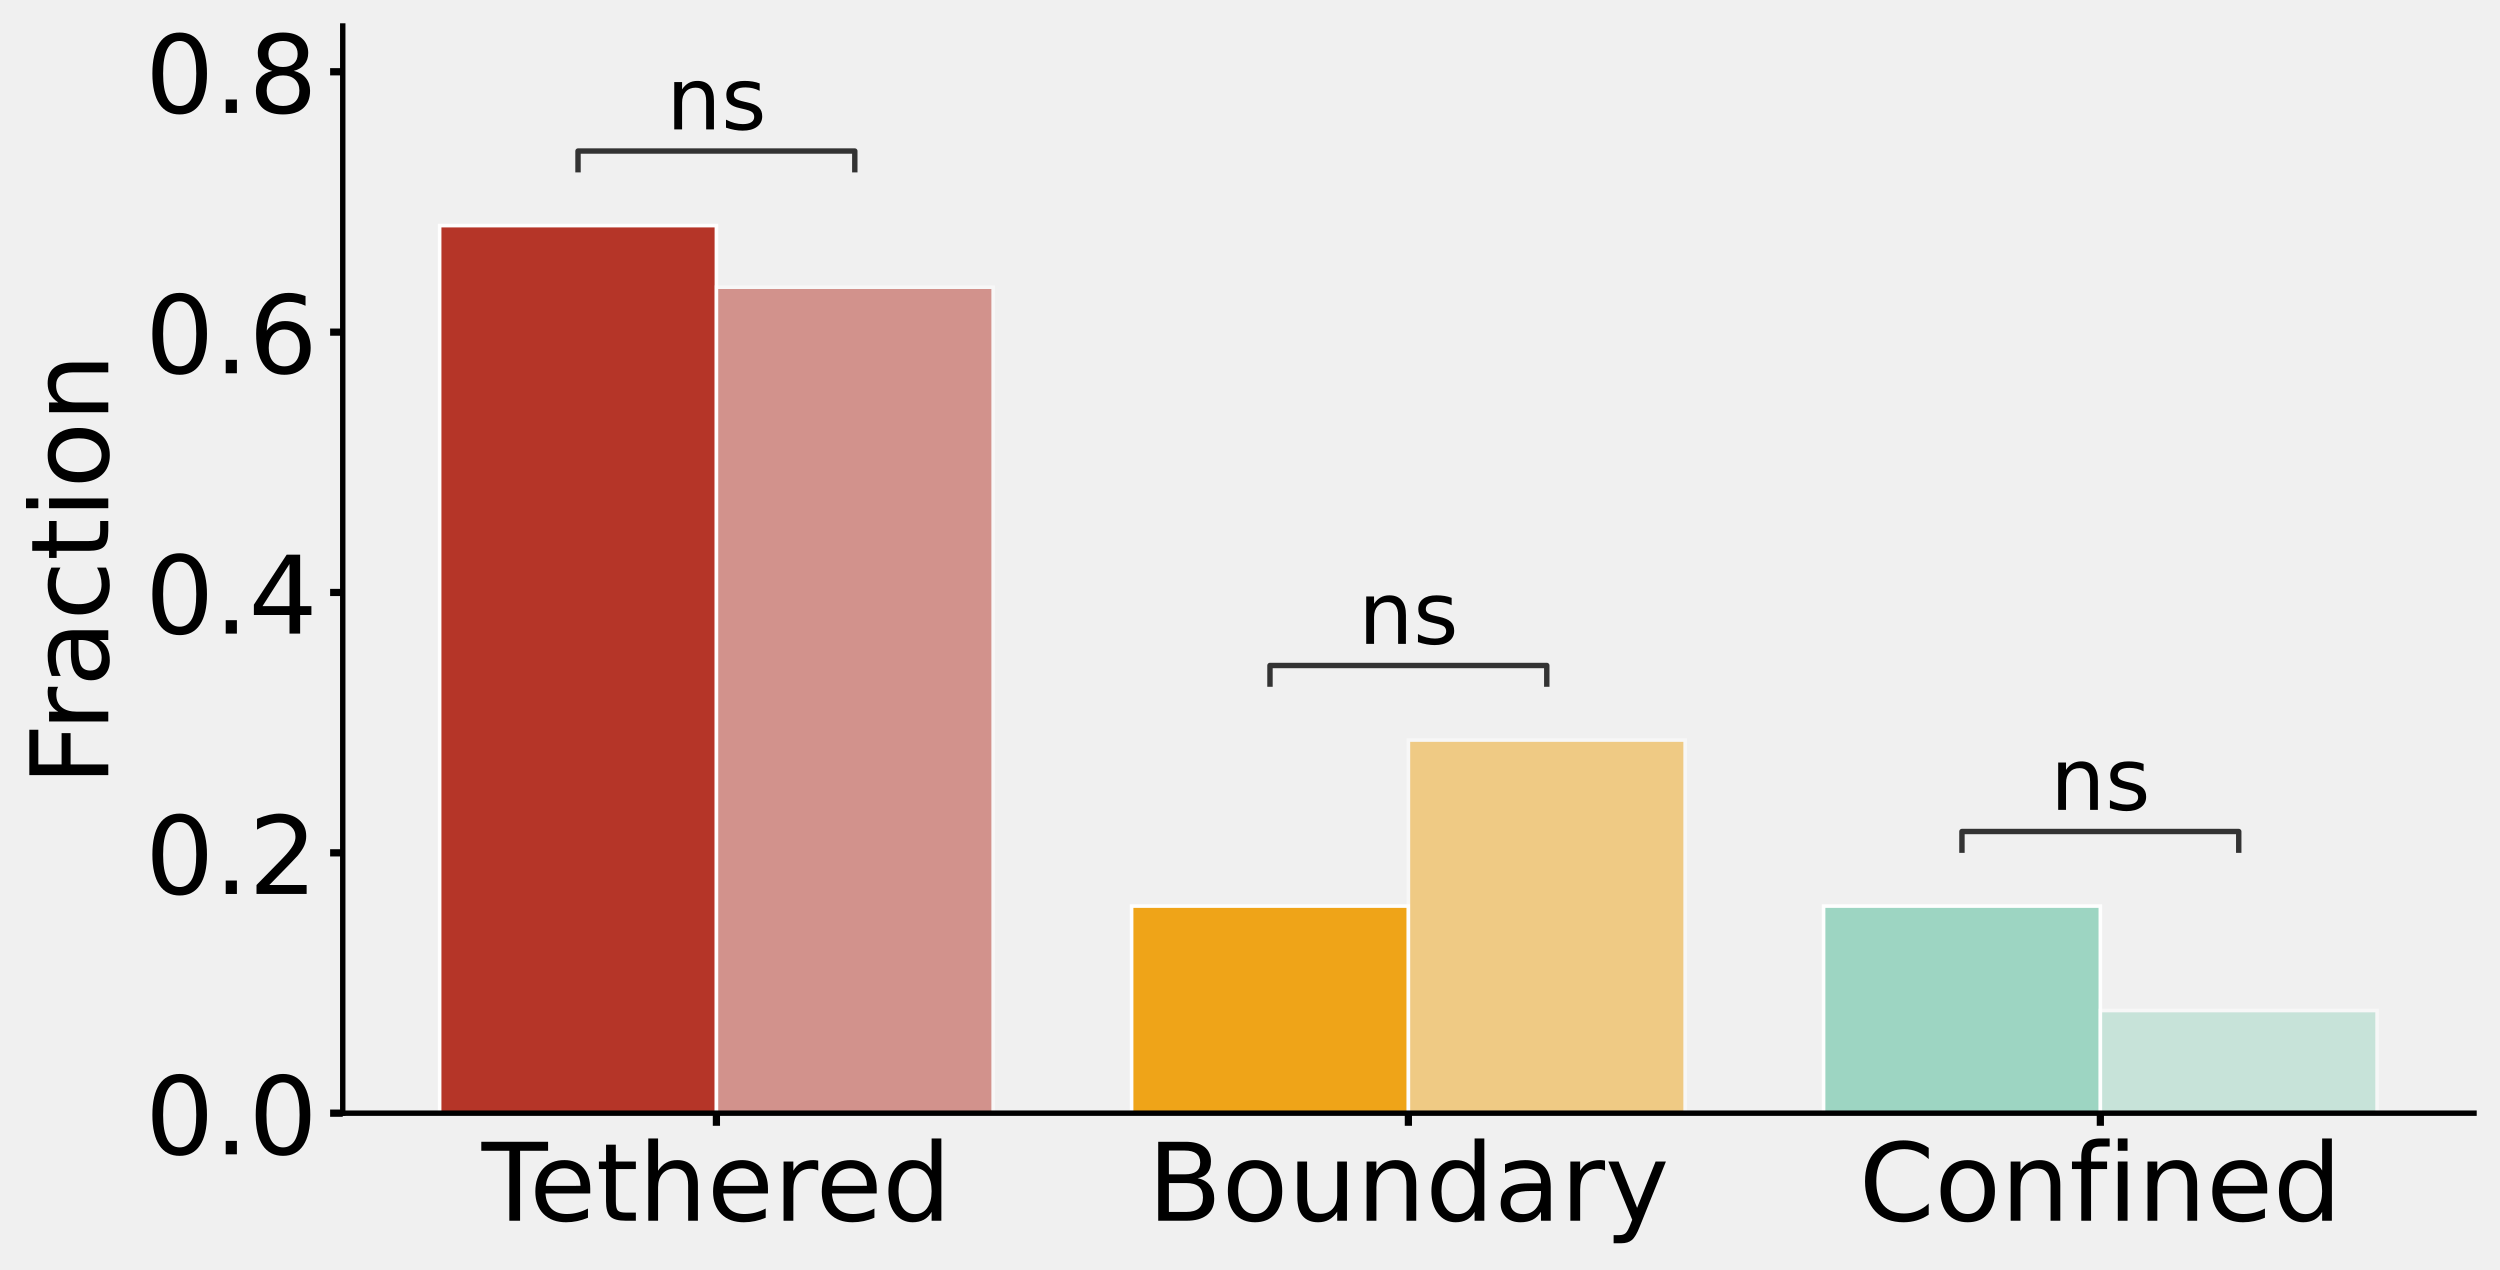
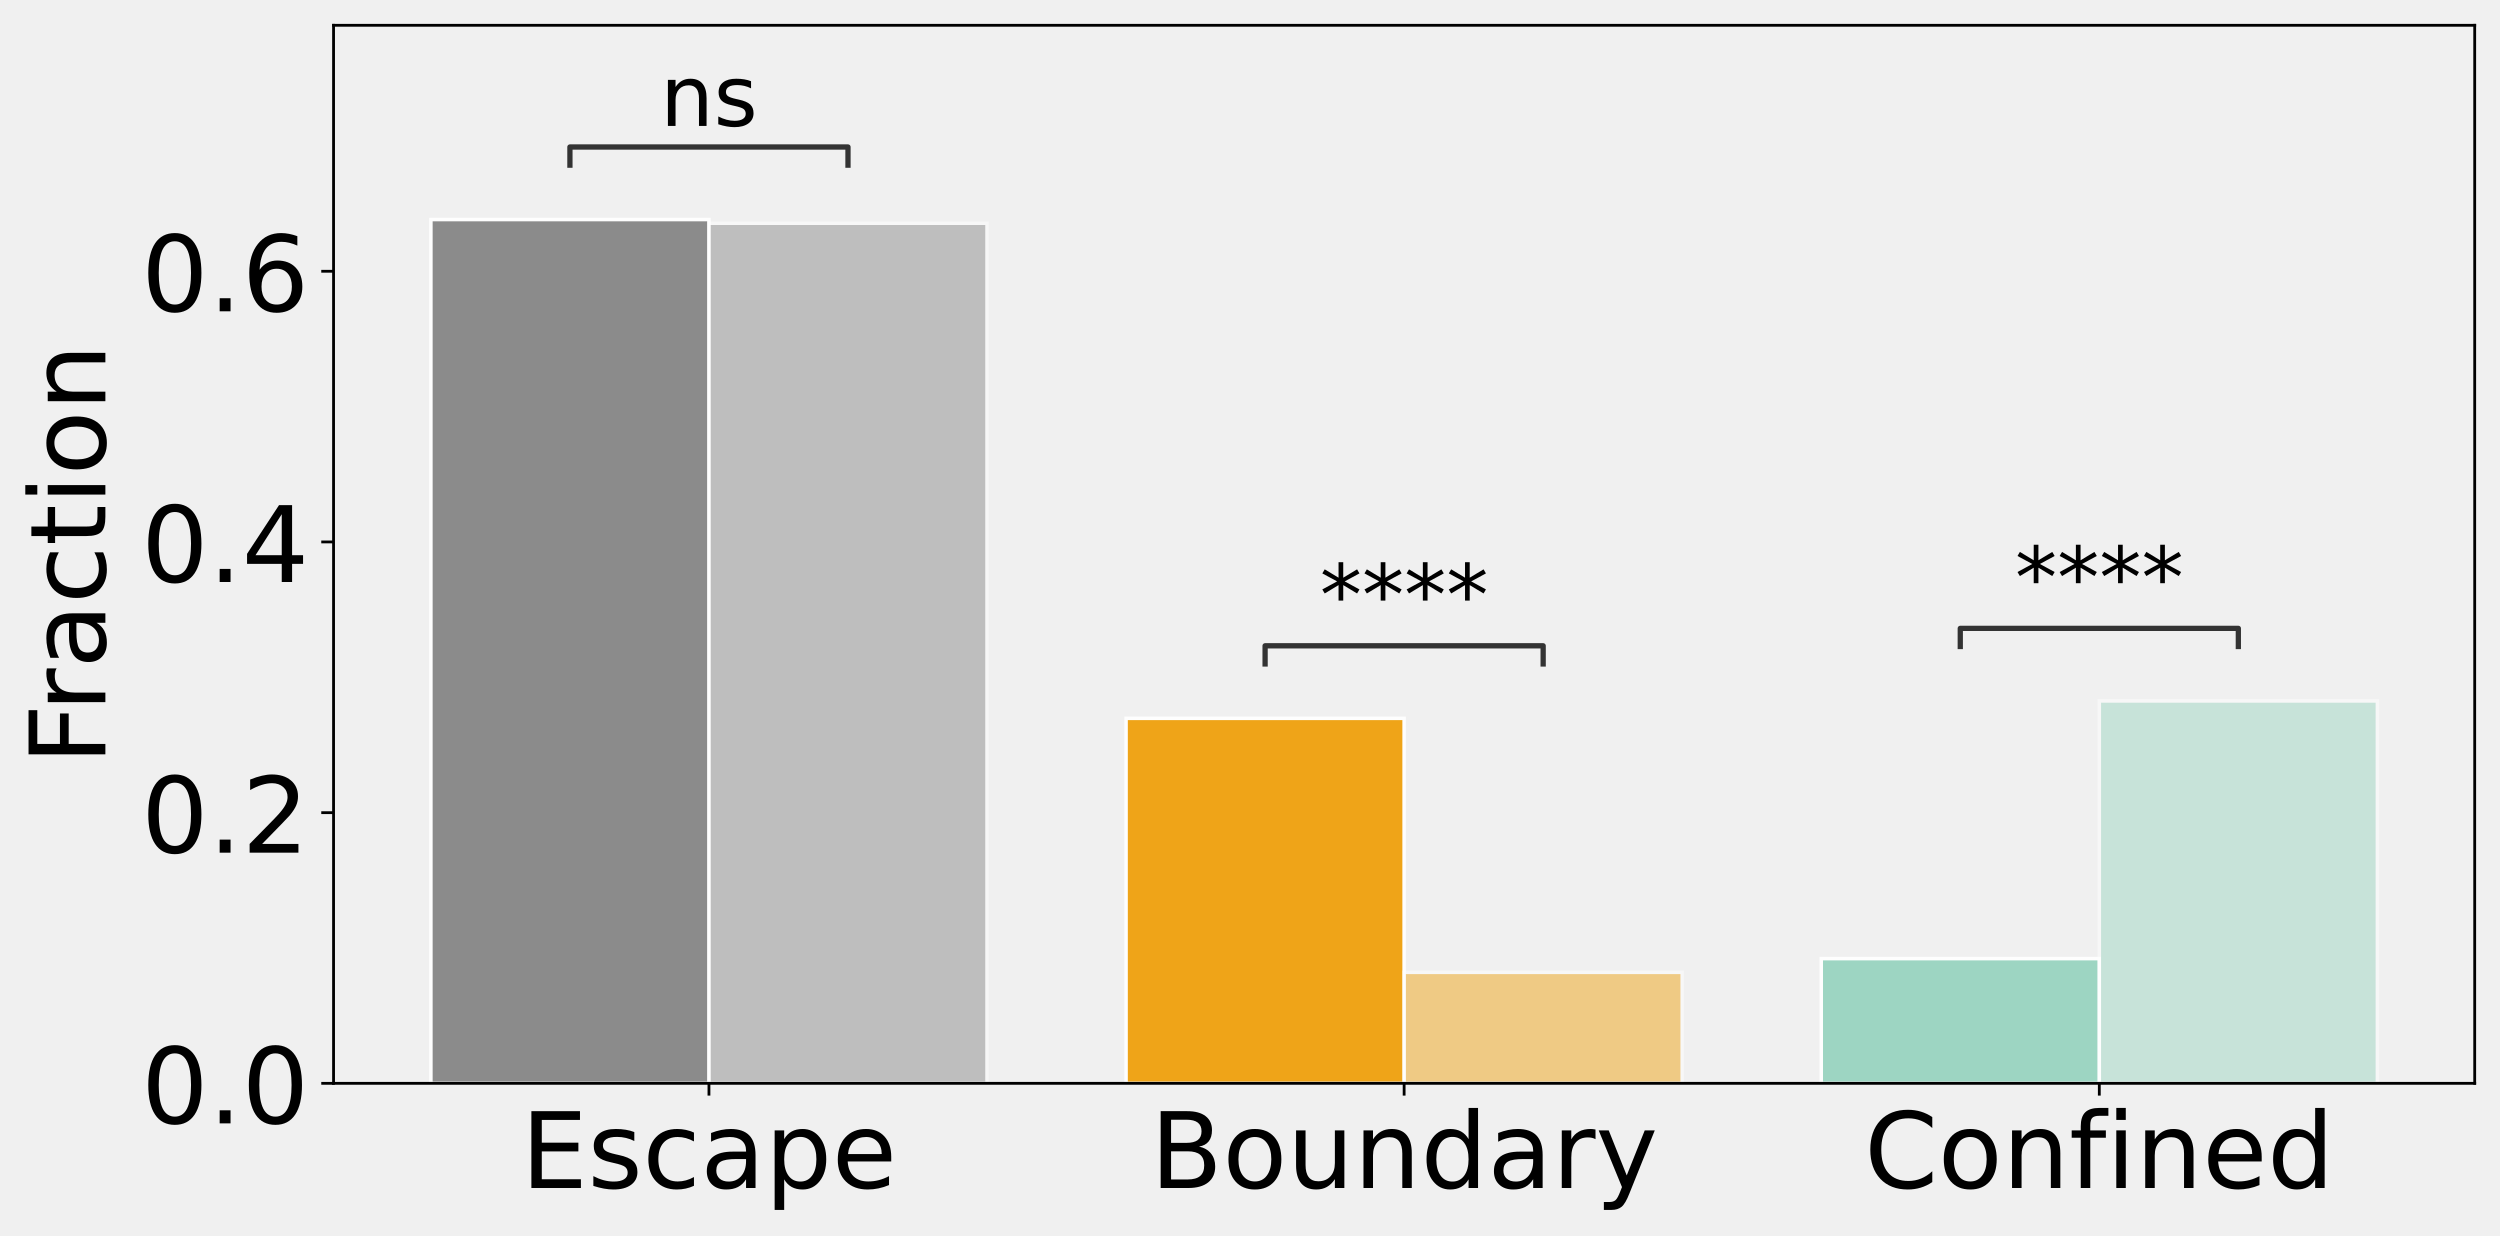
- <svg xmlns="http://www.w3.org/2000/svg" xmlns:xlink="http://www.w3.org/1999/xlink" width="692.524pt" height="351.594pt" viewBox="0 0 692.524 351.594" version="1.1">
+ <svg xmlns="http://www.w3.org/2000/svg" xmlns:xlink="http://www.w3.org/1999/xlink" width="711.604pt" height="351.594pt" viewBox="0 0 711.604 351.594" version="1.1">
  <defs>
    <style type="text/css">*{stroke-linejoin: round; stroke-linecap: butt}</style>
  </defs>
  <g id="figure_1">
    <g id="patch_1">
-       <path d="M 0 351.594  L 692.524 351.594  L 692.524 0  L 0 0  L 0 351.594  z " style="fill: none" />
+       <path d="M 0 351.594  L 711.604 351.594  L 711.604 0  L 0 0  L 0 351.594  z " style="fill: none" />
    </g>
    <g id="axes_1">
      <g id="patch_2">
-         <path d="M 94.944 308.36  L 685.324 308.36  L 685.324 7.2  L 94.944 7.2  L 94.944 308.36  z " style="fill: none" />
+         <path d="M 94.944 308.36  L 704.404 308.36  L 704.404 7.2  L 94.944 7.2  L 94.944 308.36  z " style="fill: none" />
      </g>
      <g id="patch_3">
-         <path d="M 121.779 308.36  L 198.452 308.36  L 198.452 62.495  L 121.779 62.495  z " clip-path="url(#p9ebca5afce)" style="fill: #ae2012; opacity: 0.9; stroke: #ffffff; stroke-linejoin: miter" />
+         <path d="M 122.646 308.36  L 201.797 308.36  L 201.797 62.495  L 122.646 62.495  z " clip-path="url(#pdfd7384ec8)" style="fill: #808080; opacity: 0.9; stroke: #ffffff; stroke-linejoin: miter" />
      </g>
      <g id="patch_4">
-         <path d="M 313.461 308.36  L 390.134 308.36  L 390.134 250.991  L 313.461 250.991  z " clip-path="url(#p9ebca5afce)" style="fill: #ee9b00; opacity: 0.9; stroke: #ffffff; stroke-linejoin: miter" />
+         <path d="M 320.523 308.36  L 399.674 308.36  L 399.674 204.473  L 320.523 204.473  z " clip-path="url(#pdfd7384ec8)" style="fill: #ee9b00; opacity: 0.9; stroke: #ffffff; stroke-linejoin: miter" />
      </g>
      <g id="patch_5">
-         <path d="M 505.143 308.36  L 581.816 308.36  L 581.816 250.991  L 505.143 250.991  z " clip-path="url(#p9ebca5afce)" style="fill: #94d2bd; opacity: 0.9; stroke: #ffffff; stroke-linejoin: miter" />
+         <path d="M 518.4 308.36  L 597.55 308.36  L 597.55 272.865  L 518.4 272.865  z " clip-path="url(#pdfd7384ec8)" style="fill: #94d2bd; opacity: 0.9; stroke: #ffffff; stroke-linejoin: miter" />
      </g>
      <g id="patch_6">
-         <path d="M 198.452 308.36  L 275.125 308.36  L 275.125 79.555  L 198.452 79.555  z " clip-path="url(#p9ebca5afce)" style="fill: #ae2012; opacity: 0.45; stroke: #ffffff; stroke-linejoin: miter" />
+         <path d="M 201.797 308.36  L 280.948 308.36  L 280.948 63.547  L 201.797 63.547  z " clip-path="url(#pdfd7384ec8)" style="fill: #808080; opacity: 0.45; stroke: #ffffff; stroke-linejoin: miter" />
      </g>
      <g id="patch_7">
-         <path d="M 390.134 308.36  L 466.806 308.36  L 466.806 204.996  L 390.134 204.996  z " clip-path="url(#p9ebca5afce)" style="fill: #ee9b00; opacity: 0.45; stroke: #ffffff; stroke-linejoin: miter" />
+         <path d="M 399.674 308.36  L 478.824 308.36  L 478.824 276.771  L 399.674 276.771  z " clip-path="url(#pdfd7384ec8)" style="fill: #ee9b00; opacity: 0.45; stroke: #ffffff; stroke-linejoin: miter" />
      </g>
      <g id="patch_8">
-         <path d="M 581.816 308.36  L 658.488 308.36  L 658.488 279.927  L 581.816 279.927  z " clip-path="url(#p9ebca5afce)" style="fill: #94d2bd; opacity: 0.45; stroke: #ffffff; stroke-linejoin: miter" />
+         <path d="M 597.55 308.36  L 676.701 308.36  L 676.701 199.516  L 597.55 199.516  z " clip-path="url(#pdfd7384ec8)" style="fill: #94d2bd; opacity: 0.45; stroke: #ffffff; stroke-linejoin: miter" />
      </g>
      <g id="patch_9">
-         <path d="M 198.452 308.36  L 198.452 308.36  L 198.452 308.36  L 198.452 308.36  z " clip-path="url(#p9ebca5afce)" style="fill: #808080; stroke: #ffffff; stroke-linejoin: miter" />
+         <path d="M 201.797 308.36  L 201.797 308.36  L 201.797 308.36  L 201.797 308.36  z " clip-path="url(#pdfd7384ec8)" style="fill: #808080; stroke: #ffffff; stroke-linejoin: miter" />
      </g>
      <g id="patch_10">
-         <path d="M 198.452 308.36  L 198.452 308.36  L 198.452 308.36  L 198.452 308.36  z " clip-path="url(#p9ebca5afce)" style="fill: #808080; stroke: #ffffff; stroke-linejoin: miter" />
+         <path d="M 201.797 308.36  L 201.797 308.36  L 201.797 308.36  L 201.797 308.36  z " clip-path="url(#pdfd7384ec8)" style="fill: #808080; stroke: #ffffff; stroke-linejoin: miter" />
      </g>
      <g id="matplotlib.axis_1">
        <g id="xtick_1">
          <g id="line2d_1">
            <defs>
-               <path id="mc5c3f70278" d="M 0 0  L 0 3.5  " style="stroke: #000000; stroke-width: 2" />
+               <path id="m34c4088610" d="M 0 0  L 0 3.5  " style="stroke: #000000; stroke-width: 0.8" />
            </defs>
            <g>
-               <use xlink:href="#mc5c3f70278" x="198.452" y="308.36" style="stroke: #000000; stroke-width: 2" />
+               <use xlink:href="#m34c4088610" x="201.797" y="308.36" style="stroke: #000000; stroke-width: 0.8" />
            </g>
          </g>
          <g id="text_1">
-             <g transform="translate(133.4129 338.1553) scale(0.3 -0.3)">
-               <defs>
-                 <path id="DejaVuSans-54" d="M -19 4666  L 3928 4666  L 3928 4134  L 2272 4134  L 2272 0  L 1638 0  L 1638 4134  L -19 4134  L -19 4666  z " transform="scale(0.015625)" />
+             <g transform="translate(148.3128 338.1553) scale(0.3 -0.3)">
+               <defs>
+                 <path id="DejaVuSans-45" d="M 628 4666  L 3578 4666  L 3578 4134  L 1259 4134  L 1259 2753  L 3481 2753  L 3481 2222  L 1259 2222  L 1259 531  L 3634 531  L 3634 0  L 628 0  L 628 4666  z " transform="scale(0.015625)" />
+                 <path id="DejaVuSans-73" d="M 2834 3397  L 2834 2853  Q 2591 2978 2328 3040  Q 2066 3103 1784 3103  Q 1356 3103 1142 2972  Q 928 2841 928 2578  Q 928 2378 1081 2264  Q 1234 2150 1697 2047  L 1894 2003  Q 2506 1872 2764 1633  Q 3022 1394 3022 966  Q 3022 478 2636 193  Q 2250 -91 1575 -91  Q 1294 -91 989 -36  Q 684 19 347 128  L 347 722  Q 666 556 975 473  Q 1284 391 1588 391  Q 1994 391 2212 530  Q 2431 669 2431 922  Q 2431 1156 2273 1281  Q 2116 1406 1581 1522  L 1381 1569  Q 847 1681 609 1914  Q 372 2147 372 2553  Q 372 3047 722 3315  Q 1072 3584 1716 3584  Q 2034 3584 2315 3537  Q 2597 3491 2834 3397  z " transform="scale(0.015625)" />
+                 <path id="DejaVuSans-63" d="M 3122 3366  L 3122 2828  Q 2878 2963 2633 3030  Q 2388 3097 2138 3097  Q 1578 3097 1268 2742  Q 959 2388 959 1747  Q 959 1106 1268 751  Q 1578 397 2138 397  Q 2388 397 2633 464  Q 2878 531 3122 666  L 3122 134  Q 2881 22 2623 -34  Q 2366 -91 2075 -91  Q 1284 -91 818 406  Q 353 903 353 1747  Q 353 2603 823 3093  Q 1294 3584 2113 3584  Q 2378 3584 2631 3529  Q 2884 3475 3122 3366  z " transform="scale(0.015625)" />
+                 <path id="DejaVuSans-61" d="M 2194 1759  Q 1497 1759 1228 1600  Q 959 1441 959 1056  Q 959 750 1161 570  Q 1363 391 1709 391  Q 2188 391 2477 730  Q 2766 1069 2766 1631  L 2766 1759  L 2194 1759  z M 3341 1997  L 3341 0  L 2766 0  L 2766 531  Q 2569 213 2275 61  Q 1981 -91 1556 -91  Q 1019 -91 701 211  Q 384 513 384 1019  Q 384 1609 779 1909  Q 1175 2209 1959 2209  L 2766 2209  L 2766 2266  Q 2766 2663 2505 2880  Q 2244 3097 1772 3097  Q 1472 3097 1187 3025  Q 903 2953 641 2809  L 641 3341  Q 956 3463 1253 3523  Q 1550 3584 1831 3584  Q 2591 3584 2966 3190  Q 3341 2797 3341 1997  z " transform="scale(0.015625)" />
+                 <path id="DejaVuSans-70" d="M 1159 525  L 1159 -1331  L 581 -1331  L 581 3500  L 1159 3500  L 1159 2969  Q 1341 3281 1617 3432  Q 1894 3584 2278 3584  Q 2916 3584 3314 3078  Q 3713 2572 3713 1747  Q 3713 922 3314 415  Q 2916 -91 2278 -91  Q 1894 -91 1617 61  Q 1341 213 1159 525  z M 3116 1747  Q 3116 2381 2855 2742  Q 2594 3103 2138 3103  Q 1681 3103 1420 2742  Q 1159 2381 1159 1747  Q 1159 1113 1420 752  Q 1681 391 2138 391  Q 2594 391 2855 752  Q 3116 1113 3116 1747  z " transform="scale(0.015625)" />
                <path id="DejaVuSans-65" d="M 3597 1894  L 3597 1613  L 953 1613  Q 991 1019 1311 708  Q 1631 397 2203 397  Q 2534 397 2845 478  Q 3156 559 3463 722  L 3463 178  Q 3153 47 2828 -22  Q 2503 -91 2169 -91  Q 1331 -91 842 396  Q 353 884 353 1716  Q 353 2575 817 3079  Q 1281 3584 2069 3584  Q 2775 3584 3186 3129  Q 3597 2675 3597 1894  z M 3022 2063  Q 3016 2534 2758 2815  Q 2500 3097 2075 3097  Q 1594 3097 1305 2825  Q 1016 2553 972 2059  L 3022 2063  z " transform="scale(0.015625)" />
-                 <path id="DejaVuSans-74" d="M 1172 4494  L 1172 3500  L 2356 3500  L 2356 3053  L 1172 3053  L 1172 1153  Q 1172 725 1289 603  Q 1406 481 1766 481  L 2356 481  L 2356 0  L 1766 0  Q 1100 0 847 248  Q 594 497 594 1153  L 594 3053  L 172 3053  L 172 3500  L 594 3500  L 594 4494  L 1172 4494  z " transform="scale(0.015625)" />
-                 <path id="DejaVuSans-68" d="M 3513 2113  L 3513 0  L 2938 0  L 2938 2094  Q 2938 2591 2744 2837  Q 2550 3084 2163 3084  Q 1697 3084 1428 2787  Q 1159 2491 1159 1978  L 1159 0  L 581 0  L 581 4863  L 1159 4863  L 1159 2956  Q 1366 3272 1645 3428  Q 1925 3584 2291 3584  Q 2894 3584 3203 3211  Q 3513 2838 3513 2113  z " transform="scale(0.015625)" />
-                 <path id="DejaVuSans-72" d="M 2631 2963  Q 2534 3019 2420 3045  Q 2306 3072 2169 3072  Q 1681 3072 1420 2755  Q 1159 2438 1159 1844  L 1159 0  L 581 0  L 581 3500  L 1159 3500  L 1159 2956  Q 1341 3275 1631 3429  Q 1922 3584 2338 3584  Q 2397 3584 2469 3576  Q 2541 3569 2628 3553  L 2631 2963  z " transform="scale(0.015625)" />
-                 <path id="DejaVuSans-64" d="M 2906 2969  L 2906 4863  L 3481 4863  L 3481 0  L 2906 0  L 2906 525  Q 2725 213 2448 61  Q 2172 -91 1784 -91  Q 1150 -91 751 415  Q 353 922 353 1747  Q 353 2572 751 3078  Q 1150 3584 1784 3584  Q 2172 3584 2448 3432  Q 2725 3281 2906 2969  z M 947 1747  Q 947 1113 1208 752  Q 1469 391 1925 391  Q 2381 391 2643 752  Q 2906 1113 2906 1747  Q 2906 2381 2643 2742  Q 2381 3103 1925 3103  Q 1469 3103 1208 2742  Q 947 2381 947 1747  z " transform="scale(0.015625)" />
-               </defs>
-               <use xlink:href="#DejaVuSans-54" />
-               <use xlink:href="#DejaVuSans-65" transform="translate(44.08398 0)" />
-               <use xlink:href="#DejaVuSans-74" transform="translate(105.6074 0)" />
-               <use xlink:href="#DejaVuSans-68" transform="translate(144.8164 0)" />
-               <use xlink:href="#DejaVuSans-65" transform="translate(208.1953 0)" />
-               <use xlink:href="#DejaVuSans-72" transform="translate(269.7188 0)" />
-               <use xlink:href="#DejaVuSans-65" transform="translate(308.582 0)" />
-               <use xlink:href="#DejaVuSans-64" transform="translate(370.1055 0)" />
+               </defs>
+               <use xlink:href="#DejaVuSans-45" />
+               <use xlink:href="#DejaVuSans-73" transform="translate(63.18359 0)" />
+               <use xlink:href="#DejaVuSans-63" transform="translate(115.2832 0)" />
+               <use xlink:href="#DejaVuSans-61" transform="translate(170.2637 0)" />
+               <use xlink:href="#DejaVuSans-70" transform="translate(231.543 0)" />
+               <use xlink:href="#DejaVuSans-65" transform="translate(295.0195 0)" />
            </g>
          </g>
        </g>
        <g id="xtick_2">
          <g id="line2d_2">
            <g>
-               <use xlink:href="#mc5c3f70278" x="390.134" y="308.36" style="stroke: #000000; stroke-width: 2" />
+               <use xlink:href="#m34c4088610" x="399.674" y="308.36" style="stroke: #000000; stroke-width: 0.8" />
            </g>
          </g>
          <g id="text_2">
-             <g transform="translate(317.8923 338.1553) scale(0.3 -0.3)">
+             <g transform="translate(327.4323 338.1553) scale(0.3 -0.3)">
              <defs>
                <path id="DejaVuSans-42" d="M 1259 2228  L 1259 519  L 2272 519  Q 2781 519 3026 730  Q 3272 941 3272 1375  Q 3272 1813 3026 2020  Q 2781 2228 2272 2228  L 1259 2228  z M 1259 4147  L 1259 2741  L 2194 2741  Q 2656 2741 2882 2914  Q 3109 3088 3109 3444  Q 3109 3797 2882 3972  Q 2656 4147 2194 4147  L 1259 4147  z M 628 4666  L 2241 4666  Q 2963 4666 3353 4366  Q 3744 4066 3744 3513  Q 3744 3084 3544 2831  Q 3344 2578 2956 2516  Q 3422 2416 3680 2098  Q 3938 1781 3938 1306  Q 3938 681 3513 340  Q 3088 0 2303 0  L 628 0  L 628 4666  z " transform="scale(0.015625)" />
                <path id="DejaVuSans-6f" d="M 1959 3097  Q 1497 3097 1228 2736  Q 959 2375 959 1747  Q 959 1119 1226 758  Q 1494 397 1959 397  Q 2419 397 2687 759  Q 2956 1122 2956 1747  Q 2956 2369 2687 2733  Q 2419 3097 1959 3097  z M 1959 3584  Q 2709 3584 3137 3096  Q 3566 2609 3566 1747  Q 3566 888 3137 398  Q 2709 -91 1959 -91  Q 1206 -91 779 398  Q 353 888 353 1747  Q 353 2609 779 3096  Q 1206 3584 1959 3584  z " transform="scale(0.015625)" />
                <path id="DejaVuSans-75" d="M 544 1381  L 544 3500  L 1119 3500  L 1119 1403  Q 1119 906 1312 657  Q 1506 409 1894 409  Q 2359 409 2629 706  Q 2900 1003 2900 1516  L 2900 3500  L 3475 3500  L 3475 0  L 2900 0  L 2900 538  Q 2691 219 2414 64  Q 2138 -91 1772 -91  Q 1169 -91 856 284  Q 544 659 544 1381  z M 1991 3584  L 1991 3584  z " transform="scale(0.015625)" />
                <path id="DejaVuSans-6e" d="M 3513 2113  L 3513 0  L 2938 0  L 2938 2094  Q 2938 2591 2744 2837  Q 2550 3084 2163 3084  Q 1697 3084 1428 2787  Q 1159 2491 1159 1978  L 1159 0  L 581 0  L 581 3500  L 1159 3500  L 1159 2956  Q 1366 3272 1645 3428  Q 1925 3584 2291 3584  Q 2894 3584 3203 3211  Q 3513 2838 3513 2113  z " transform="scale(0.015625)" />
-                 <path id="DejaVuSans-61" d="M 2194 1759  Q 1497 1759 1228 1600  Q 959 1441 959 1056  Q 959 750 1161 570  Q 1363 391 1709 391  Q 2188 391 2477 730  Q 2766 1069 2766 1631  L 2766 1759  L 2194 1759  z M 3341 1997  L 3341 0  L 2766 0  L 2766 531  Q 2569 213 2275 61  Q 1981 -91 1556 -91  Q 1019 -91 701 211  Q 384 513 384 1019  Q 384 1609 779 1909  Q 1175 2209 1959 2209  L 2766 2209  L 2766 2266  Q 2766 2663 2505 2880  Q 2244 3097 1772 3097  Q 1472 3097 1187 3025  Q 903 2953 641 2809  L 641 3341  Q 956 3463 1253 3523  Q 1550 3584 1831 3584  Q 2591 3584 2966 3190  Q 3341 2797 3341 1997  z " transform="scale(0.015625)" />
+                 <path id="DejaVuSans-64" d="M 2906 2969  L 2906 4863  L 3481 4863  L 3481 0  L 2906 0  L 2906 525  Q 2725 213 2448 61  Q 2172 -91 1784 -91  Q 1150 -91 751 415  Q 353 922 353 1747  Q 353 2572 751 3078  Q 1150 3584 1784 3584  Q 2172 3584 2448 3432  Q 2725 3281 2906 2969  z M 947 1747  Q 947 1113 1208 752  Q 1469 391 1925 391  Q 2381 391 2643 752  Q 2906 1113 2906 1747  Q 2906 2381 2643 2742  Q 2381 3103 1925 3103  Q 1469 3103 1208 2742  Q 947 2381 947 1747  z " transform="scale(0.015625)" />
+                 <path id="DejaVuSans-72" d="M 2631 2963  Q 2534 3019 2420 3045  Q 2306 3072 2169 3072  Q 1681 3072 1420 2755  Q 1159 2438 1159 1844  L 1159 0  L 581 0  L 581 3500  L 1159 3500  L 1159 2956  Q 1341 3275 1631 3429  Q 1922 3584 2338 3584  Q 2397 3584 2469 3576  Q 2541 3569 2628 3553  L 2631 2963  z " transform="scale(0.015625)" />
                <path id="DejaVuSans-79" d="M 2059 -325  Q 1816 -950 1584 -1140  Q 1353 -1331 966 -1331  L 506 -1331  L 506 -850  L 844 -850  Q 1081 -850 1212 -737  Q 1344 -625 1503 -206  L 1606 56  L 191 3500  L 800 3500  L 1894 763  L 2988 3500  L 3597 3500  L 2059 -325  z " transform="scale(0.015625)" />
              </defs>
              <use xlink:href="#DejaVuSans-42" />
              <use xlink:href="#DejaVuSans-6f" transform="translate(68.60352 0)" />
              <use xlink:href="#DejaVuSans-75" transform="translate(129.7852 0)" />
              <use xlink:href="#DejaVuSans-6e" transform="translate(193.1641 0)" />
              <use xlink:href="#DejaVuSans-64" transform="translate(256.543 0)" />
              <use xlink:href="#DejaVuSans-61" transform="translate(320.0195 0)" />
              <use xlink:href="#DejaVuSans-72" transform="translate(381.2988 0)" />
              <use xlink:href="#DejaVuSans-79" transform="translate(422.4121 0)" />
            </g>
          </g>
        </g>
        <g id="xtick_3">
          <g id="line2d_3">
            <g>
-               <use xlink:href="#mc5c3f70278" x="581.816" y="308.36" style="stroke: #000000; stroke-width: 2" />
+               <use xlink:href="#m34c4088610" x="597.55" y="308.36" style="stroke: #000000; stroke-width: 0.8" />
            </g>
          </g>
          <g id="text_3">
-             <g transform="translate(514.9507 338.1553) scale(0.3 -0.3)">
+             <g transform="translate(530.6855 338.1553) scale(0.3 -0.3)">
              <defs>
                <path id="DejaVuSans-43" d="M 4122 4306  L 4122 3641  Q 3803 3938 3442 4084  Q 3081 4231 2675 4231  Q 1875 4231 1450 3742  Q 1025 3253 1025 2328  Q 1025 1406 1450 917  Q 1875 428 2675 428  Q 3081 428 3442 575  Q 3803 722 4122 1019  L 4122 359  Q 3791 134 3420 21  Q 3050 -91 2638 -91  Q 1578 -91 968 557  Q 359 1206 359 2328  Q 359 3453 968 4101  Q 1578 4750 2638 4750  Q 3056 4750 3426 4639  Q 3797 4528 4122 4306  z " transform="scale(0.015625)" />
                <path id="DejaVuSans-66" d="M 2375 4863  L 2375 4384  L 1825 4384  Q 1516 4384 1395 4259  Q 1275 4134 1275 3809  L 1275 3500  L 2222 3500  L 2222 3053  L 1275 3053  L 1275 0  L 697 0  L 697 3053  L 147 3053  L 147 3500  L 697 3500  L 697 3744  Q 697 4328 969 4595  Q 1241 4863 1831 4863  L 2375 4863  z " transform="scale(0.015625)" />
                <path id="DejaVuSans-69" d="M 603 3500  L 1178 3500  L 1178 0  L 603 0  L 603 3500  z M 603 4863  L 1178 4863  L 1178 4134  L 603 4134  L 603 4863  z " transform="scale(0.015625)" />
              </defs>
              <use xlink:href="#DejaVuSans-43" />
              <use xlink:href="#DejaVuSans-6f" transform="translate(69.82422 0)" />
              <use xlink:href="#DejaVuSans-6e" transform="translate(131.0059 0)" />
              <use xlink:href="#DejaVuSans-66" transform="translate(194.3848 0)" />
              <use xlink:href="#DejaVuSans-69" transform="translate(229.5898 0)" />
              <use xlink:href="#DejaVuSans-6e" transform="translate(257.373 0)" />
              <use xlink:href="#DejaVuSans-65" transform="translate(320.752 0)" />
              <use xlink:href="#DejaVuSans-64" transform="translate(382.2754 0)" />
            </g>
          </g>
        </g>
      </g>
      <g id="matplotlib.axis_2">
        <g id="ytick_1">
          <g id="line2d_4">
            <defs>
-               <path id="m32de7bc76e" d="M 0 0  L -3.5 0  " style="stroke: #000000; stroke-width: 2" />
+               <path id="m347f34d8b8" d="M 0 0  L -3.5 0  " style="stroke: #000000; stroke-width: 0.8" />
            </defs>
            <g>
-               <use xlink:href="#m32de7bc76e" x="94.944" y="308.36" style="stroke: #000000; stroke-width: 2" />
+               <use xlink:href="#m347f34d8b8" x="94.944" y="308.36" style="stroke: #000000; stroke-width: 0.8" />
            </g>
          </g>
          <g id="text_4">
            <g transform="translate(40.23438 319.7577) scale(0.3 -0.3)">
              <defs>
                <path id="DejaVuSans-30" d="M 2034 4250  Q 1547 4250 1301 3770  Q 1056 3291 1056 2328  Q 1056 1369 1301 889  Q 1547 409 2034 409  Q 2525 409 2770 889  Q 3016 1369 3016 2328  Q 3016 3291 2770 3770  Q 2525 4250 2034 4250  z M 2034 4750  Q 2819 4750 3233 4129  Q 3647 3509 3647 2328  Q 3647 1150 3233 529  Q 2819 -91 2034 -91  Q 1250 -91 836 529  Q 422 1150 422 2328  Q 422 3509 836 4129  Q 1250 4750 2034 4750  z " transform="scale(0.015625)" />
                <path id="DejaVuSans-2e" d="M 684 794  L 1344 794  L 1344 0  L 684 0  L 684 794  z " transform="scale(0.015625)" />
              </defs>
              <use xlink:href="#DejaVuSans-30" />
              <use xlink:href="#DejaVuSans-2e" transform="translate(63.62305 0)" />
              <use xlink:href="#DejaVuSans-30" transform="translate(95.41016 0)" />
            </g>
          </g>
        </g>
        <g id="ytick_2">
          <g id="line2d_5">
            <g>
-               <use xlink:href="#m32de7bc76e" x="94.944" y="236.24" style="stroke: #000000; stroke-width: 2" />
+               <use xlink:href="#m347f34d8b8" x="94.944" y="231.311" style="stroke: #000000; stroke-width: 0.8" />
            </g>
          </g>
          <g id="text_5">
-             <g transform="translate(40.23438 247.6372) scale(0.3 -0.3)">
+             <g transform="translate(40.23438 242.7084) scale(0.3 -0.3)">
              <defs>
                <path id="DejaVuSans-32" d="M 1228 531  L 3431 531  L 3431 0  L 469 0  L 469 531  Q 828 903 1448 1529  Q 2069 2156 2228 2338  Q 2531 2678 2651 2914  Q 2772 3150 2772 3378  Q 2772 3750 2511 3984  Q 2250 4219 1831 4219  Q 1534 4219 1204 4116  Q 875 4013 500 3803  L 500 4441  Q 881 4594 1212 4672  Q 1544 4750 1819 4750  Q 2544 4750 2975 4387  Q 3406 4025 3406 3419  Q 3406 3131 3298 2873  Q 3191 2616 2906 2266  Q 2828 2175 2409 1742  Q 1991 1309 1228 531  z " transform="scale(0.015625)" />
              </defs>
              <use xlink:href="#DejaVuSans-30" />
              <use xlink:href="#DejaVuSans-2e" transform="translate(63.62305 0)" />
              <use xlink:href="#DejaVuSans-32" transform="translate(95.41016 0)" />
            </g>
          </g>
        </g>
        <g id="ytick_3">
          <g id="line2d_6">
            <g>
-               <use xlink:href="#m32de7bc76e" x="94.944" y="164.119" style="stroke: #000000; stroke-width: 2" />
+               <use xlink:href="#m347f34d8b8" x="94.944" y="154.261" style="stroke: #000000; stroke-width: 0.8" />
            </g>
          </g>
          <g id="text_6">
-             <g transform="translate(40.23438 175.5168) scale(0.3 -0.3)">
+             <g transform="translate(40.23438 165.6591) scale(0.3 -0.3)">
              <defs>
                <path id="DejaVuSans-34" d="M 2419 4116  L 825 1625  L 2419 1625  L 2419 4116  z M 2253 4666  L 3047 4666  L 3047 1625  L 3713 1625  L 3713 1100  L 3047 1100  L 3047 0  L 2419 0  L 2419 1100  L 313 1100  L 313 1709  L 2253 4666  z " transform="scale(0.015625)" />
              </defs>
              <use xlink:href="#DejaVuSans-30" />
              <use xlink:href="#DejaVuSans-2e" transform="translate(63.62305 0)" />
              <use xlink:href="#DejaVuSans-34" transform="translate(95.41016 0)" />
            </g>
          </g>
        </g>
        <g id="ytick_4">
          <g id="line2d_7">
            <g>
-               <use xlink:href="#m32de7bc76e" x="94.944" y="91.999" style="stroke: #000000; stroke-width: 2" />
+               <use xlink:href="#m347f34d8b8" x="94.944" y="77.212" style="stroke: #000000; stroke-width: 0.8" />
            </g>
          </g>
          <g id="text_7">
-             <g transform="translate(40.23438 103.3964) scale(0.3 -0.3)">
+             <g transform="translate(40.23438 88.60984) scale(0.3 -0.3)">
              <defs>
                <path id="DejaVuSans-36" d="M 2113 2584  Q 1688 2584 1439 2293  Q 1191 2003 1191 1497  Q 1191 994 1439 701  Q 1688 409 2113 409  Q 2538 409 2786 701  Q 3034 994 3034 1497  Q 3034 2003 2786 2293  Q 2538 2584 2113 2584  z M 3366 4563  L 3366 3988  Q 3128 4100 2886 4159  Q 2644 4219 2406 4219  Q 1781 4219 1451 3797  Q 1122 3375 1075 2522  Q 1259 2794 1537 2939  Q 1816 3084 2150 3084  Q 2853 3084 3261 2657  Q 3669 2231 3669 1497  Q 3669 778 3244 343  Q 2819 -91 2113 -91  Q 1303 -91 875 529  Q 447 1150 447 2328  Q 447 3434 972 4092  Q 1497 4750 2381 4750  Q 2619 4750 2861 4703  Q 3103 4656 3366 4563  z " transform="scale(0.015625)" />
              </defs>
              <use xlink:href="#DejaVuSans-30" />
              <use xlink:href="#DejaVuSans-2e" transform="translate(63.62305 0)" />
              <use xlink:href="#DejaVuSans-36" transform="translate(95.41016 0)" />
            </g>
          </g>
        </g>
-         <g id="ytick_5">
-           <g id="line2d_8">
-             <g>
-               <use xlink:href="#m32de7bc76e" x="94.944" y="19.878" style="stroke: #000000; stroke-width: 2" />
-             </g>
-           </g>
-           <g id="text_8">
-             <g transform="translate(40.23438 31.27595) scale(0.3 -0.3)">
-               <defs>
-                 <path id="DejaVuSans-38" d="M 2034 2216  Q 1584 2216 1326 1975  Q 1069 1734 1069 1313  Q 1069 891 1326 650  Q 1584 409 2034 409  Q 2484 409 2743 651  Q 3003 894 3003 1313  Q 3003 1734 2745 1975  Q 2488 2216 2034 2216  z M 1403 2484  Q 997 2584 770 2862  Q 544 3141 544 3541  Q 544 4100 942 4425  Q 1341 4750 2034 4750  Q 2731 4750 3128 4425  Q 3525 4100 3525 3541  Q 3525 3141 3298 2862  Q 3072 2584 2669 2484  Q 3125 2378 3379 2068  Q 3634 1759 3634 1313  Q 3634 634 3220 271  Q 2806 -91 2034 -91  Q 1263 -91 848 271  Q 434 634 434 1313  Q 434 1759 690 2068  Q 947 2378 1403 2484  z M 1172 3481  Q 1172 3119 1398 2916  Q 1625 2713 2034 2713  Q 2441 2713 2670 2916  Q 2900 3119 2900 3481  Q 2900 3844 2670 4047  Q 2441 4250 2034 4250  Q 1625 4250 1398 4047  Q 1172 3844 1172 3481  z " transform="scale(0.015625)" />
-               </defs>
-               <use xlink:href="#DejaVuSans-30" />
-               <use xlink:href="#DejaVuSans-2e" transform="translate(63.62305 0)" />
-               <use xlink:href="#DejaVuSans-38" transform="translate(95.41016 0)" />
-             </g>
-           </g>
-         </g>
-         <g id="text_9">
+         <g id="text_8">
          <g transform="translate(29.99531 217.6581) rotate(-90) scale(0.3 -0.3)">
            <defs>
              <path id="DejaVuSans-46" d="M 628 4666  L 3309 4666  L 3309 4134  L 1259 4134  L 1259 2759  L 3109 2759  L 3109 2228  L 1259 2228  L 1259 0  L 628 0  L 628 4666  z " transform="scale(0.015625)" />
-               <path id="DejaVuSans-63" d="M 3122 3366  L 3122 2828  Q 2878 2963 2633 3030  Q 2388 3097 2138 3097  Q 1578 3097 1268 2742  Q 959 2388 959 1747  Q 959 1106 1268 751  Q 1578 397 2138 397  Q 2388 397 2633 464  Q 2878 531 3122 666  L 3122 134  Q 2881 22 2623 -34  Q 2366 -91 2075 -91  Q 1284 -91 818 406  Q 353 903 353 1747  Q 353 2603 823 3093  Q 1294 3584 2113 3584  Q 2378 3584 2631 3529  Q 2884 3475 3122 3366  z " transform="scale(0.015625)" />
+               <path id="DejaVuSans-74" d="M 1172 4494  L 1172 3500  L 2356 3500  L 2356 3053  L 1172 3053  L 1172 1153  Q 1172 725 1289 603  Q 1406 481 1766 481  L 2356 481  L 2356 0  L 1766 0  Q 1100 0 847 248  Q 594 497 594 1153  L 594 3053  L 172 3053  L 172 3500  L 594 3500  L 594 4494  L 1172 4494  z " transform="scale(0.015625)" />
            </defs>
            <use xlink:href="#DejaVuSans-46" />
            <use xlink:href="#DejaVuSans-72" transform="translate(50.26953 0)" />
            <use xlink:href="#DejaVuSans-61" transform="translate(91.38281 0)" />
            <use xlink:href="#DejaVuSans-63" transform="translate(152.6621 0)" />
            <use xlink:href="#DejaVuSans-74" transform="translate(207.6426 0)" />
            <use xlink:href="#DejaVuSans-69" transform="translate(246.8516 0)" />
            <use xlink:href="#DejaVuSans-6f" transform="translate(274.6348 0)" />
            <use xlink:href="#DejaVuSans-6e" transform="translate(335.8164 0)" />
          </g>
        </g>
      </g>
+       <g id="line2d_8">
+         <path clip-path="url(#pdfd7384ec8)" style="fill: none; stroke: #424242; stroke-width: 2.25; stroke-linecap: square" />
+       </g>
      <g id="line2d_9">
-         <path clip-path="url(#p9ebca5afce)" style="fill: none; stroke: #424242; stroke-width: 2.25; stroke-linecap: square" />
+         <path clip-path="url(#pdfd7384ec8)" style="fill: none; stroke: #424242; stroke-width: 2.25; stroke-linecap: square" />
      </g>
      <g id="line2d_10">
-         <path clip-path="url(#p9ebca5afce)" style="fill: none; stroke: #424242; stroke-width: 2.25; stroke-linecap: square" />
+         <path clip-path="url(#pdfd7384ec8)" style="fill: none; stroke: #424242; stroke-width: 2.25; stroke-linecap: square" />
      </g>
      <g id="line2d_11">
-         <path clip-path="url(#p9ebca5afce)" style="fill: none; stroke: #424242; stroke-width: 2.25; stroke-linecap: square" />
+         <path clip-path="url(#pdfd7384ec8)" style="fill: none; stroke: #424242; stroke-width: 2.25; stroke-linecap: square" />
      </g>
      <g id="line2d_12">
-         <path clip-path="url(#p9ebca5afce)" style="fill: none; stroke: #424242; stroke-width: 2.25; stroke-linecap: square" />
+         <path clip-path="url(#pdfd7384ec8)" style="fill: none; stroke: #424242; stroke-width: 2.25; stroke-linecap: square" />
      </g>
      <g id="line2d_13">
-         <path clip-path="url(#p9ebca5afce)" style="fill: none; stroke: #424242; stroke-width: 2.25; stroke-linecap: square" />
+         <path clip-path="url(#pdfd7384ec8)" style="fill: none; stroke: #424242; stroke-width: 2.25; stroke-linecap: square" />
      </g>
      <g id="line2d_14">
-         <path clip-path="url(#p9ebca5afce)" style="fill: none; stroke: #424242; stroke-width: 2.25; stroke-linecap: square" />
+         <path d="M 360.098 188.984  L 360.098 183.821  L 439.249 183.821  L 439.249 188.984  " style="fill: none; stroke: #333333; stroke-width: 1.5; stroke-linecap: square" />
      </g>
      <g id="line2d_15">
-         <path d="M 351.797 189.507  L 351.797 184.344  L 428.47 184.344  L 428.47 189.507  " style="fill: none; stroke: #333333; stroke-width: 1.5; stroke-linecap: square" />
+         <path d="M 162.222 47.005  L 162.222 41.842  L 241.372 41.842  L 241.372 47.005  " style="fill: none; stroke: #333333; stroke-width: 1.5; stroke-linecap: square" />
      </g>
      <g id="line2d_16">
-         <path d="M 160.116 47.005  L 160.116 41.842  L 236.788 41.842  L 236.788 47.005  " style="fill: none; stroke: #333333; stroke-width: 1.5; stroke-linecap: square" />
-       </g>
-       <g id="line2d_17">
-         <path d="M 543.479 235.502  L 543.479 230.339  L 620.152 230.339  L 620.152 235.502  " style="fill: none; stroke: #333333; stroke-width: 1.5; stroke-linecap: square" />
+         <path d="M 557.975 184.026  L 557.975 178.863  L 637.126 178.863  L 637.126 184.026  " style="fill: none; stroke: #333333; stroke-width: 1.5; stroke-linecap: square" />
      </g>
      <g id="patch_11">
-         <path d="M 94.944 308.36  L 94.944 7.2  " style="fill: none; stroke: #000000; stroke-width: 1.5; stroke-linejoin: miter; stroke-linecap: square" />
+         <path d="M 94.944 308.36  L 94.944 7.2  " style="fill: none; stroke: #000000; stroke-width: 0.8; stroke-linejoin: miter; stroke-linecap: square" />
      </g>
      <g id="patch_12">
-         <path d="M 94.944 308.36  L 685.324 308.36  " style="fill: none; stroke: #000000; stroke-width: 1.5; stroke-linejoin: miter; stroke-linecap: square" />
+         <path d="M 704.404 308.36  L 704.404 7.2  " style="fill: none; stroke: #000000; stroke-width: 0.8; stroke-linejoin: miter; stroke-linecap: square" />
+       </g>
+       <g id="patch_13">
+         <path d="M 94.944 308.36  L 704.404 308.36  " style="fill: none; stroke: #000000; stroke-width: 0.8; stroke-linejoin: miter; stroke-linecap: square" />
+       </g>
+       <g id="patch_14">
+         <path d="M 94.944 7.2  L 704.404 7.2  " style="fill: none; stroke: #000000; stroke-width: 0.8; stroke-linejoin: miter; stroke-linecap: square" />
+       </g>
+       <g id="text_9">
+         <g transform="translate(375.6737 177.8294) scale(0.24 -0.24)">
+           <defs>
+             <path id="DejaVuSans-2a" d="M 3009 3897  L 1888 3291  L 3009 2681  L 2828 2375  L 1778 3009  L 1778 1831  L 1422 1831  L 1422 3009  L 372 2375  L 191 2681  L 1313 3291  L 191 3897  L 372 4206  L 1422 3572  L 1422 4750  L 1778 4750  L 1778 3572  L 2828 4206  L 3009 3897  z " transform="scale(0.015625)" />
+           </defs>
+           <use xlink:href="#DejaVuSans-2a" />
+           <use xlink:href="#DejaVuSans-2a" transform="translate(50 0)" />
+           <use xlink:href="#DejaVuSans-2a" transform="translate(100 0)" />
+           <use xlink:href="#DejaVuSans-2a" transform="translate(150 0)" />
+         </g>
      </g>
      <g id="text_10">
-         <g transform="translate(376.2775 178.3524) scale(0.24 -0.24)">
-           <defs>
-             <path id="DejaVuSans-73" d="M 2834 3397  L 2834 2853  Q 2591 2978 2328 3040  Q 2066 3103 1784 3103  Q 1356 3103 1142 2972  Q 928 2841 928 2578  Q 928 2378 1081 2264  Q 1234 2150 1697 2047  L 1894 2003  Q 2506 1872 2764 1633  Q 3022 1394 3022 966  Q 3022 478 2636 193  Q 2250 -91 1575 -91  Q 1294 -91 989 -36  Q 684 19 347 128  L 347 722  Q 666 556 975 473  Q 1284 391 1588 391  Q 1994 391 2212 530  Q 2431 669 2431 922  Q 2431 1156 2273 1281  Q 2116 1406 1581 1522  L 1381 1569  Q 847 1681 609 1914  Q 372 2147 372 2553  Q 372 3047 722 3315  Q 1072 3584 1716 3584  Q 2034 3584 2315 3537  Q 2597 3491 2834 3397  z " transform="scale(0.015625)" />
-           </defs>
+         <g transform="translate(187.9409 35.85099) scale(0.24 -0.24)">
          <use xlink:href="#DejaVuSans-6e" />
          <use xlink:href="#DejaVuSans-73" transform="translate(63.37891 0)" />
        </g>
      </g>
      <g id="text_11">
-         <g transform="translate(184.5957 35.85099) scale(0.24 -0.24)">
-           <use xlink:href="#DejaVuSans-6e" />
-           <use xlink:href="#DejaVuSans-73" transform="translate(63.37891 0)" />
-         </g>
-       </g>
-       <g id="text_12">
-         <g transform="translate(567.9593 224.3476) scale(0.24 -0.24)">
-           <use xlink:href="#DejaVuSans-6e" />
-           <use xlink:href="#DejaVuSans-73" transform="translate(63.37891 0)" />
+         <g transform="translate(573.5504 172.872) scale(0.24 -0.24)">
+           <use xlink:href="#DejaVuSans-2a" />
+           <use xlink:href="#DejaVuSans-2a" transform="translate(50 0)" />
+           <use xlink:href="#DejaVuSans-2a" transform="translate(100 0)" />
+           <use xlink:href="#DejaVuSans-2a" transform="translate(150 0)" />
        </g>
      </g>
    </g>
  </g>
  <defs>
-     <clipPath id="p9ebca5afce">
-       <rect x="94.944" y="7.2" width="590.38" height="301.16" />
+     <clipPath id="pdfd7384ec8">
+       <rect x="94.944" y="7.2" width="609.46" height="301.16" />
    </clipPath>
  </defs>
</svg>
